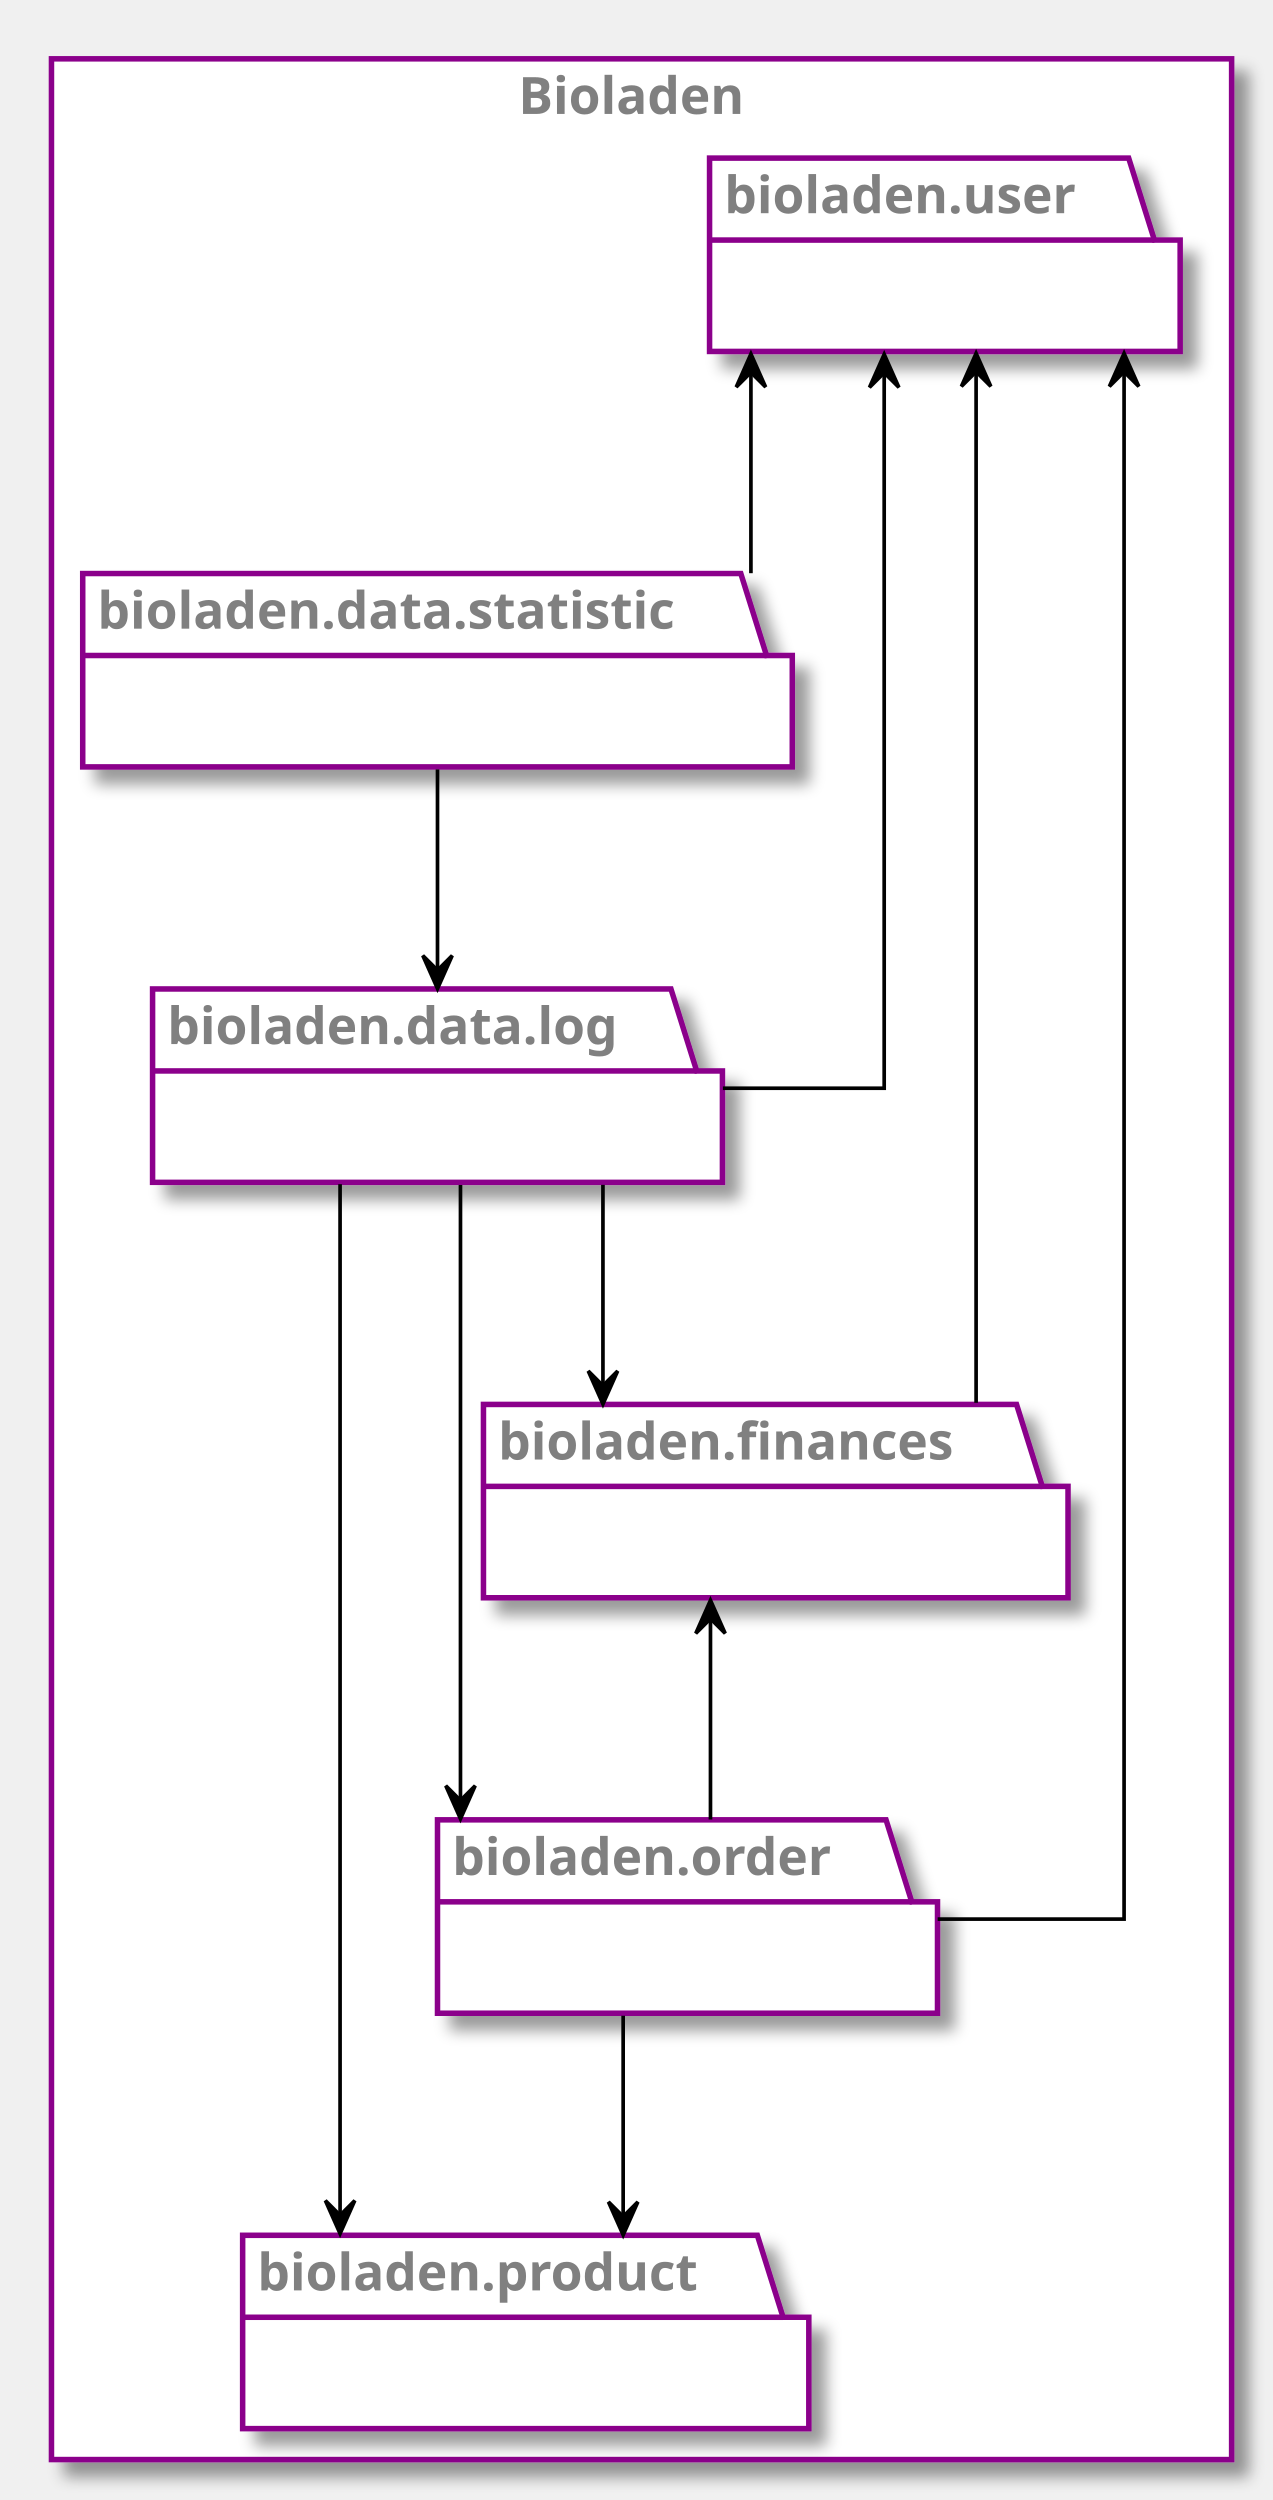
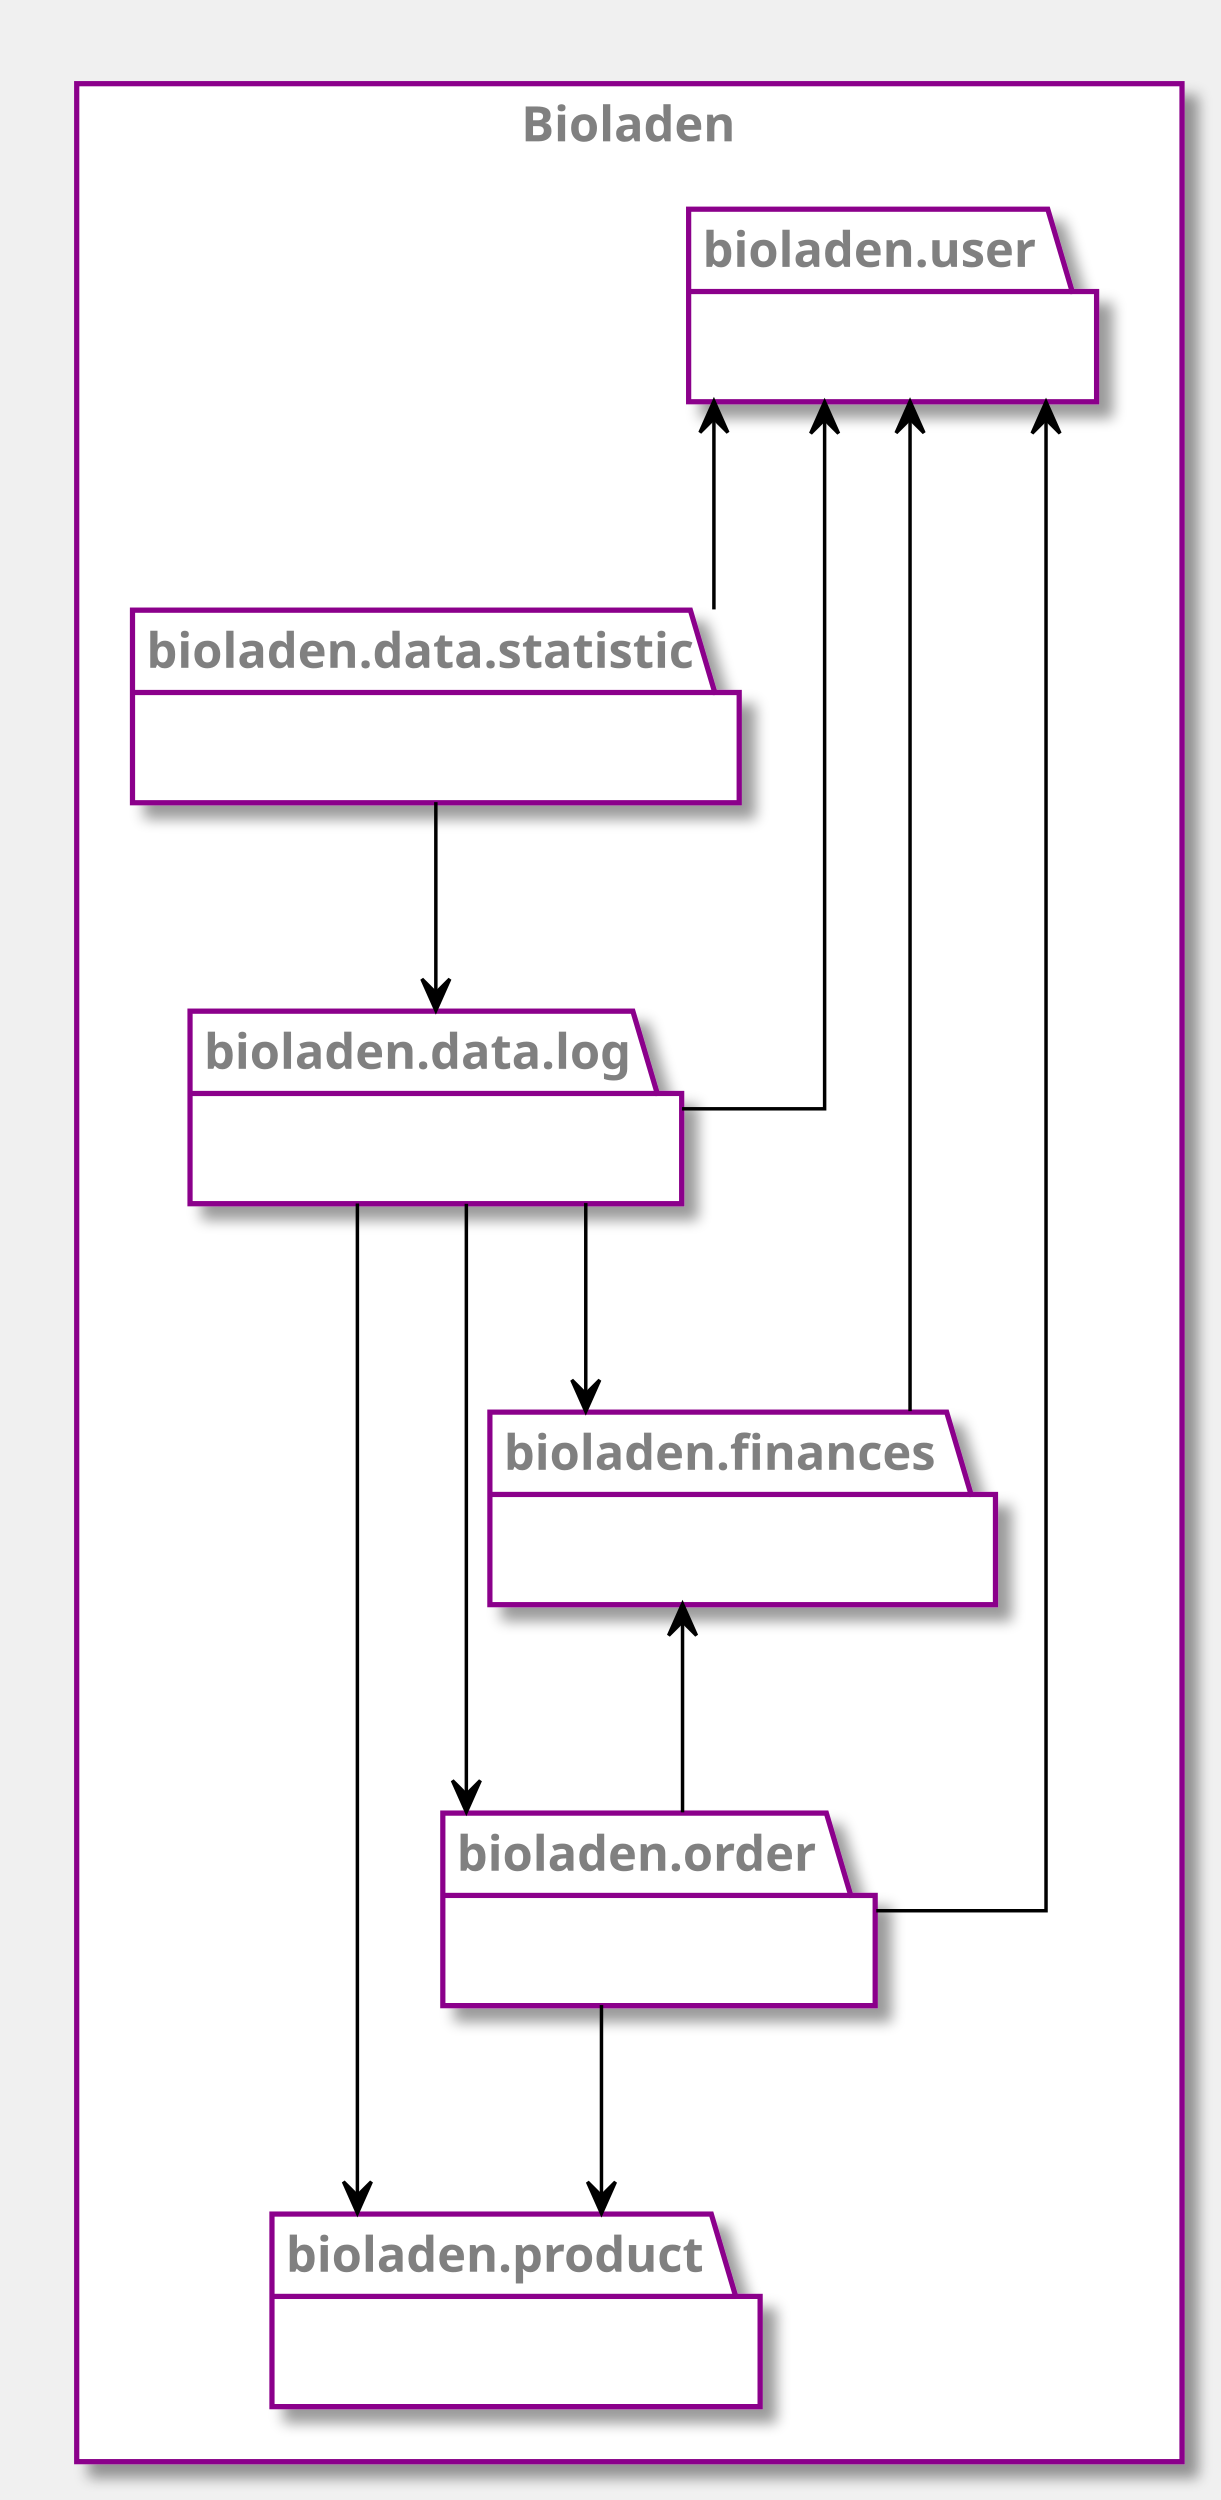
- <svg xmlns="http://www.w3.org/2000/svg" contentScriptType="application/ecmascript" contentStyleType="text/css" height="680px" preserveAspectRatio="none" style="width:346px;height:680px;" version="1.1" viewBox="0 0 346 680" width="346px" zoomAndPan="magnify">
+ <svg xmlns="http://www.w3.org/2000/svg" contentScriptType="application/ecmascript" contentStyleType="text/css" height="717px" preserveAspectRatio="none" style="width:350px;height:717px;" version="1.1" viewBox="0 0 350 717" width="350px" zoomAndPan="magnify">
  <defs>
    <filter height="300%" id="f12liedv8sldjb" width="300%" x="-1" y="-1">
      <feGaussianBlur result="blurOut" stdDeviation="2.0" />
      <feColorMatrix in="blurOut" result="blurOut2" type="matrix" values="0 0 0 0 0 0 0 0 0 0 0 0 0 0 0 0 0 0 .4 0" />
      <feOffset dx="4.0" dy="4.0" in="blurOut2" result="blurOut3" />
      <feBlend in="SourceGraphic" in2="blurOut3" mode="normal" />
    </filter>
  </defs>
  <g>
-     <rect fill="#FFFFFF" filter="url(#f12liedv8sldjb)" height="653" style="stroke: #8B008B; stroke-width: 1.5;" width="321" x="14" y="16" />
-     <text fill="#808080" font-family="sans-serif" font-size="14" font-weight="bold" lengthAdjust="spacingAndGlyphs" textLength="67" x="141" y="30.995">Bioladen</text>
-     <polygon fill="#FFFFFF" filter="url(#f12liedv8sldjb)" points="193,43,307,43,314,65.297,321,65.297,321,95.594,193,95.594,193,43" style="stroke: #8B008B; stroke-width: 1.5;" />
-     <line style="stroke: #8B008B; stroke-width: 1.5;" x1="193" x2="314" y1="65.297" y2="65.297" />
-     <text fill="#808080" font-family="sans-serif" font-size="14" font-weight="bold" lengthAdjust="spacingAndGlyphs" textLength="108" x="197" y="57.995">bioladen.user</text>
-     <polygon fill="#FFFFFF" filter="url(#f12liedv8sldjb)" points="131.5,382,276.5,382,283.5,404.297,290.5,404.297,290.5,434.594,131.5,434.594,131.5,382" style="stroke: #8B008B; stroke-width: 1.5;" />
-     <line style="stroke: #8B008B; stroke-width: 1.5;" x1="131.5" x2="283.5" y1="404.297" y2="404.297" />
-     <text fill="#808080" font-family="sans-serif" font-size="14" font-weight="bold" lengthAdjust="spacingAndGlyphs" textLength="139" x="135.5" y="396.995">bioladen.finances</text>
-     <polygon fill="#FFFFFF" filter="url(#f12liedv8sldjb)" points="41.5,269,182.5,269,189.5,291.297,196.5,291.297,196.5,321.594,41.5,321.594,41.5,269" style="stroke: #8B008B; stroke-width: 1.5;" />
-     <line style="stroke: #8B008B; stroke-width: 1.5;" x1="41.5" x2="189.5" y1="291.297" y2="291.297" />
-     <text fill="#808080" font-family="sans-serif" font-size="14" font-weight="bold" lengthAdjust="spacingAndGlyphs" textLength="135" x="45.5" y="283.995">bioladen.data.log</text>
-     <polygon fill="#FFFFFF" filter="url(#f12liedv8sldjb)" points="22.5,156,201.5,156,208.5,178.297,215.5,178.297,215.5,208.594,22.5,208.594,22.5,156" style="stroke: #8B008B; stroke-width: 1.5;" />
-     <line style="stroke: #8B008B; stroke-width: 1.5;" x1="22.5" x2="208.5" y1="178.297" y2="178.297" />
-     <text fill="#808080" font-family="sans-serif" font-size="14" font-weight="bold" lengthAdjust="spacingAndGlyphs" textLength="173" x="26.5" y="170.995">bioladen.data.statistic</text>
-     <polygon fill="#FFFFFF" filter="url(#f12liedv8sldjb)" points="66,608,206,608,213,630.297,220,630.297,220,660.594,66,660.594,66,608" style="stroke: #8B008B; stroke-width: 1.5;" />
-     <line style="stroke: #8B008B; stroke-width: 1.5;" x1="66" x2="213" y1="630.297" y2="630.297" />
-     <text fill="#808080" font-family="sans-serif" font-size="14" font-weight="bold" lengthAdjust="spacingAndGlyphs" textLength="134" x="70" y="622.995">bioladen.product</text>
-     <polygon fill="#FFFFFF" filter="url(#f12liedv8sldjb)" points="119,495,241,495,248,517.297,255,517.297,255,547.594,119,547.594,119,495" style="stroke: #8B008B; stroke-width: 1.5;" />
-     <line style="stroke: #8B008B; stroke-width: 1.5;" x1="119" x2="248" y1="517.297" y2="517.297" />
-     <text fill="#808080" font-family="sans-serif" font-size="14" font-weight="bold" lengthAdjust="spacingAndGlyphs" textLength="116" x="123" y="509.995">bioladen.order</text>
-     <path d="M265.5,101.101 C265.5,101.101 265.5,381.554 265.5,381.554 " fill="none" id="bioladen.user-bioladen.finances" style="stroke: #000000; stroke-width: 1.0;" />
-     <polygon fill="#000000" points="265.5,96.101,261.5,105.101,265.5,101.101,269.5,105.101,265.5,96.101" style="stroke: #000000; stroke-width: 1.0;" />
-     <path d="M240.5,101.372 C240.5,101.372 240.5,296 240.5,296 C240.5,296 220.448,296 196.636,296 " fill="none" id="bioladen.user-bioladen.data.log" style="stroke: #000000; stroke-width: 1.0;" />
-     <polygon fill="#000000" points="240.5,96.372,236.5,105.372,240.5,101.372,244.5,105.372,240.5,96.372" style="stroke: #000000; stroke-width: 1.0;" />
-     <path d="M204.25,101.279 C204.25,101.279 204.25,155.913 204.25,155.913 " fill="none" id="bioladen.user-bioladen.data.statistic" style="stroke: #000000; stroke-width: 1.0;" />
-     <polygon fill="#000000" points="204.25,96.279,200.25,105.279,204.25,101.279,208.25,105.279,204.25,96.279" style="stroke: #000000; stroke-width: 1.0;" />
-     <path d="M305.75,101.117 C305.75,101.117 305.75,522 305.75,522 C305.75,522 281.578,522 255.045,522 " fill="none" id="bioladen.user-bioladen.order" style="stroke: #000000; stroke-width: 1.0;" />
-     <polygon fill="#000000" points="305.75,96.117,301.75,105.117,305.75,101.117,309.75,105.117,305.75,96.117" style="stroke: #000000; stroke-width: 1.0;" />
-     <path d="M193.25,440.279 C193.25,440.279 193.25,494.913 193.25,494.913 " fill="none" id="bioladen.finances-bioladen.order" style="stroke: #000000; stroke-width: 1.0;" />
-     <polygon fill="#000000" points="193.25,435.279,189.25,444.279,193.25,440.279,197.25,444.279,193.25,435.279" style="stroke: #000000; stroke-width: 1.0;" />
-     <path d="M119,209.279 C119,209.279 119,263.913 119,263.913 " fill="none" id="bioladen.data.statistic-bioladen.data.log" style="stroke: #000000; stroke-width: 1.0;" />
-     <polygon fill="#000000" points="119,268.913,123,259.913,119,263.913,115,259.913,119,268.913" style="stroke: #000000; stroke-width: 1.0;" />
-     <path d="M169.5,548.279 C169.5,548.279 169.5,602.913 169.5,602.913 " fill="none" id="bioladen.order-bioladen.product" style="stroke: #000000; stroke-width: 1.0;" />
-     <polygon fill="#000000" points="169.5,607.913,173.5,598.913,169.5,602.913,165.5,598.913,169.5,607.913" style="stroke: #000000; stroke-width: 1.0;" />
-     <path d="M125.25,322.313 C125.25,322.313 125.25,489.722 125.25,489.722 " fill="none" id="bioladen.data.log-bioladen.order" style="stroke: #000000; stroke-width: 1.0;" />
-     <polygon fill="#000000" points="125.25,494.722,129.25,485.722,125.25,489.722,121.25,485.722,125.25,494.722" style="stroke: #000000; stroke-width: 1.0;" />
-     <path d="M92.5,322.101 C92.5,322.101 92.5,602.554 92.5,602.554 " fill="none" id="bioladen.data.log-bioladen.product" style="stroke: #000000; stroke-width: 1.0;" />
-     <polygon fill="#000000" points="92.5,607.554,96.5,598.554,92.5,602.554,88.5,598.554,92.5,607.554" style="stroke: #000000; stroke-width: 1.0;" />
-     <path d="M164,322.279 C164,322.279 164,376.913 164,376.913 " fill="none" id="bioladen.data.log-bioladen.finances" style="stroke: #000000; stroke-width: 1.0;" />
-     <polygon fill="#000000" points="164,381.913,168,372.913,164,376.913,160,372.913,164,381.913" style="stroke: #000000; stroke-width: 1.0;" />
+     <rect fill="#FFFFFF" filter="url(#f12liedv8sldjb)" height="682" style="stroke: #8B008B; stroke-width: 1.5;" width="317" x="22" y="24" />
+     <text fill="#808080" font-family="sans-serif" font-size="14" font-weight="bold" lengthAdjust="spacingAndGlyphs" textLength="62" x="149.5" y="40.533">Bioladen</text>
+     <polygon fill="#FFFFFF" filter="url(#f12liedv8sldjb)" points="197.5,60,300.5,60,307.5,83.609,314.5,83.609,314.5,115.219,197.5,115.219,197.5,60" style="stroke: #8B008B; stroke-width: 1.5;" />
+     <line style="stroke: #8B008B; stroke-width: 1.5;" x1="197.5" x2="307.5" y1="83.609" y2="83.609" />
+     <text fill="#808080" font-family="sans-serif" font-size="14" font-weight="bold" lengthAdjust="spacingAndGlyphs" textLength="97" x="201.5" y="76.533">bioladen.user</text>
+     <polygon fill="#FFFFFF" filter="url(#f12liedv8sldjb)" points="140.5,405,271.5,405,278.5,428.609,285.5,428.609,285.5,460.219,140.5,460.219,140.5,405" style="stroke: #8B008B; stroke-width: 1.5;" />
+     <line style="stroke: #8B008B; stroke-width: 1.5;" x1="140.5" x2="278.5" y1="428.609" y2="428.609" />
+     <text fill="#808080" font-family="sans-serif" font-size="14" font-weight="bold" lengthAdjust="spacingAndGlyphs" textLength="125" x="144.5" y="421.533">bioladen.finances</text>
+     <polygon fill="#FFFFFF" filter="url(#f12liedv8sldjb)" points="54.5,290,181.5,290,188.5,313.609,195.5,313.609,195.5,345.219,54.5,345.219,54.5,290" style="stroke: #8B008B; stroke-width: 1.5;" />
+     <line style="stroke: #8B008B; stroke-width: 1.5;" x1="54.5" x2="188.5" y1="313.609" y2="313.609" />
+     <text fill="#808080" font-family="sans-serif" font-size="14" font-weight="bold" lengthAdjust="spacingAndGlyphs" textLength="121" x="58.5" y="306.533">bioladen.data.log</text>
+     <polygon fill="#FFFFFF" filter="url(#f12liedv8sldjb)" points="38,175,198,175,205,198.609,212,198.609,212,230.219,38,230.219,38,175" style="stroke: #8B008B; stroke-width: 1.5;" />
+     <line style="stroke: #8B008B; stroke-width: 1.5;" x1="38" x2="205" y1="198.609" y2="198.609" />
+     <text fill="#808080" font-family="sans-serif" font-size="14" font-weight="bold" lengthAdjust="spacingAndGlyphs" textLength="154" x="42" y="191.533">bioladen.data.statistic</text>
+     <polygon fill="#FFFFFF" filter="url(#f12liedv8sldjb)" points="78,635,204,635,211,658.609,218,658.609,218,690.219,78,690.219,78,635" style="stroke: #8B008B; stroke-width: 1.5;" />
+     <line style="stroke: #8B008B; stroke-width: 1.5;" x1="78" x2="211" y1="658.609" y2="658.609" />
+     <text fill="#808080" font-family="sans-serif" font-size="14" font-weight="bold" lengthAdjust="spacingAndGlyphs" textLength="120" x="82" y="651.533">bioladen.product</text>
+     <polygon fill="#FFFFFF" filter="url(#f12liedv8sldjb)" points="127,520,237,520,244,543.609,251,543.609,251,575.219,127,575.219,127,520" style="stroke: #8B008B; stroke-width: 1.5;" />
+     <line style="stroke: #8B008B; stroke-width: 1.5;" x1="127" x2="244" y1="543.609" y2="543.609" />
+     <text fill="#808080" font-family="sans-serif" font-size="14" font-weight="bold" lengthAdjust="spacingAndGlyphs" textLength="104" x="131" y="536.533">bioladen.order</text>
+     <path d="M261,120.15 C261,120.15 261,404.719 261,404.719 " fill="none" id="bioladen.user-bioladen.finances" style="stroke: #000000; stroke-width: 1.0;" />
+     <polygon fill="#000000" points="261,115.15,257,124.15,261,120.15,265,124.15,261,115.15" style="stroke: #000000; stroke-width: 1.0;" />
+     <path d="M236.5,120.304 C236.5,120.304 236.5,318 236.5,318 C236.5,318 217.743,318 195.615,318 " fill="none" id="bioladen.user-bioladen.data.log" style="stroke: #000000; stroke-width: 1.0;" />
+     <polygon fill="#000000" points="236.5,115.304,232.5,124.304,236.5,120.304,240.5,124.304,236.5,115.304" style="stroke: #000000; stroke-width: 1.0;" />
+     <path d="M204.75,120.045 C204.75,120.045 204.75,174.781 204.75,174.781 " fill="none" id="bioladen.user-bioladen.data.statistic" style="stroke: #000000; stroke-width: 1.0;" />
+     <polygon fill="#000000" points="204.75,115.045,200.75,124.045,204.75,120.045,208.75,124.045,204.75,115.045" style="stroke: #000000; stroke-width: 1.0;" />
+     <path d="M300,120.269 C300,120.269 300,548 300,548 C300,548 276.616,548 251.314,548 " fill="none" id="bioladen.user-bioladen.order" style="stroke: #000000; stroke-width: 1.0;" />
+     <polygon fill="#000000" points="300,115.269,296,124.269,300,120.269,304,124.269,300,115.269" style="stroke: #000000; stroke-width: 1.0;" />
+     <path d="M195.75,465.045 C195.75,465.045 195.75,519.781 195.75,519.781 " fill="none" id="bioladen.finances-bioladen.order" style="stroke: #000000; stroke-width: 1.0;" />
+     <polygon fill="#000000" points="195.75,460.045,191.75,469.045,195.75,465.045,199.75,469.045,195.75,460.045" style="stroke: #000000; stroke-width: 1.0;" />
+     <path d="M125,230.045 C125,230.045 125,284.781 125,284.781 " fill="none" id="bioladen.data.statistic-bioladen.data.log" style="stroke: #000000; stroke-width: 1.0;" />
+     <polygon fill="#000000" points="125,289.781,129,280.781,125,284.781,121,280.781,125,289.781" style="stroke: #000000; stroke-width: 1.0;" />
+     <path d="M172.5,575.045 C172.5,575.045 172.5,629.781 172.5,629.781 " fill="none" id="bioladen.order-bioladen.product" style="stroke: #000000; stroke-width: 1.0;" />
+     <polygon fill="#000000" points="172.5,634.781,176.5,625.781,172.5,629.781,168.5,625.781,172.5,634.781" style="stroke: #000000; stroke-width: 1.0;" />
+     <path d="M133.75,345.243 C133.75,345.243 133.75,514.658 133.75,514.658 " fill="none" id="bioladen.data.log-bioladen.order" style="stroke: #000000; stroke-width: 1.0;" />
+     <polygon fill="#000000" points="133.75,519.658,137.75,510.658,133.75,514.658,129.75,510.658,133.75,519.658" style="stroke: #000000; stroke-width: 1.0;" />
+     <path d="M102.5,345.15 C102.5,345.15 102.5,629.719 102.5,629.719 " fill="none" id="bioladen.data.log-bioladen.product" style="stroke: #000000; stroke-width: 1.0;" />
+     <polygon fill="#000000" points="102.5,634.719,106.5,625.719,102.5,629.719,98.5,625.719,102.5,634.719" style="stroke: #000000; stroke-width: 1.0;" />
+     <path d="M168,345.045 C168,345.045 168,399.781 168,399.781 " fill="none" id="bioladen.data.log-bioladen.finances" style="stroke: #000000; stroke-width: 1.0;" />
+     <polygon fill="#000000" points="168,404.781,172,395.781,168,399.781,164,395.781,168,404.781" style="stroke: #000000; stroke-width: 1.0;" />
  </g>
</svg>
